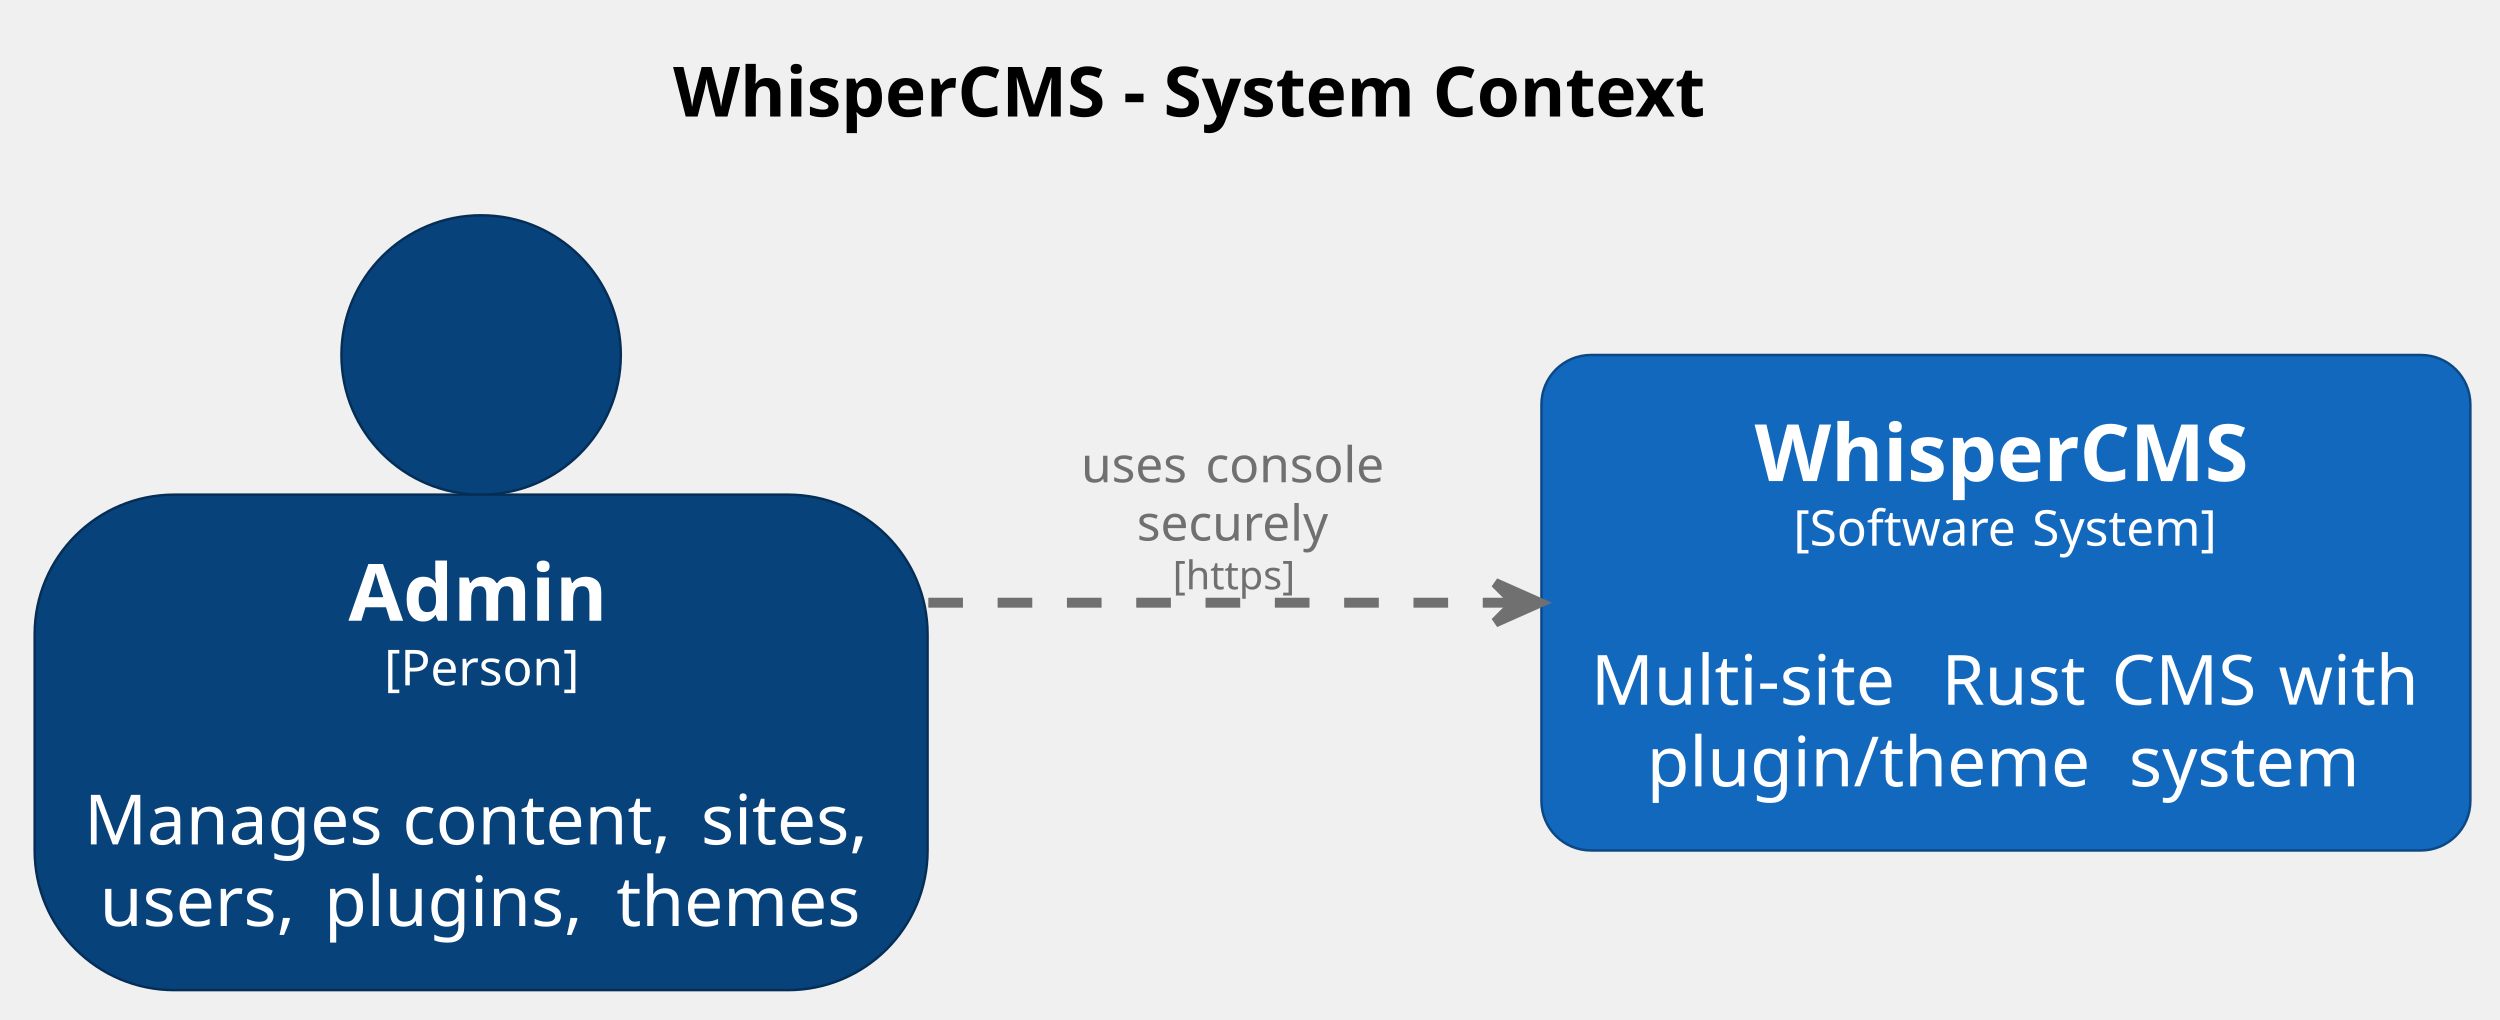
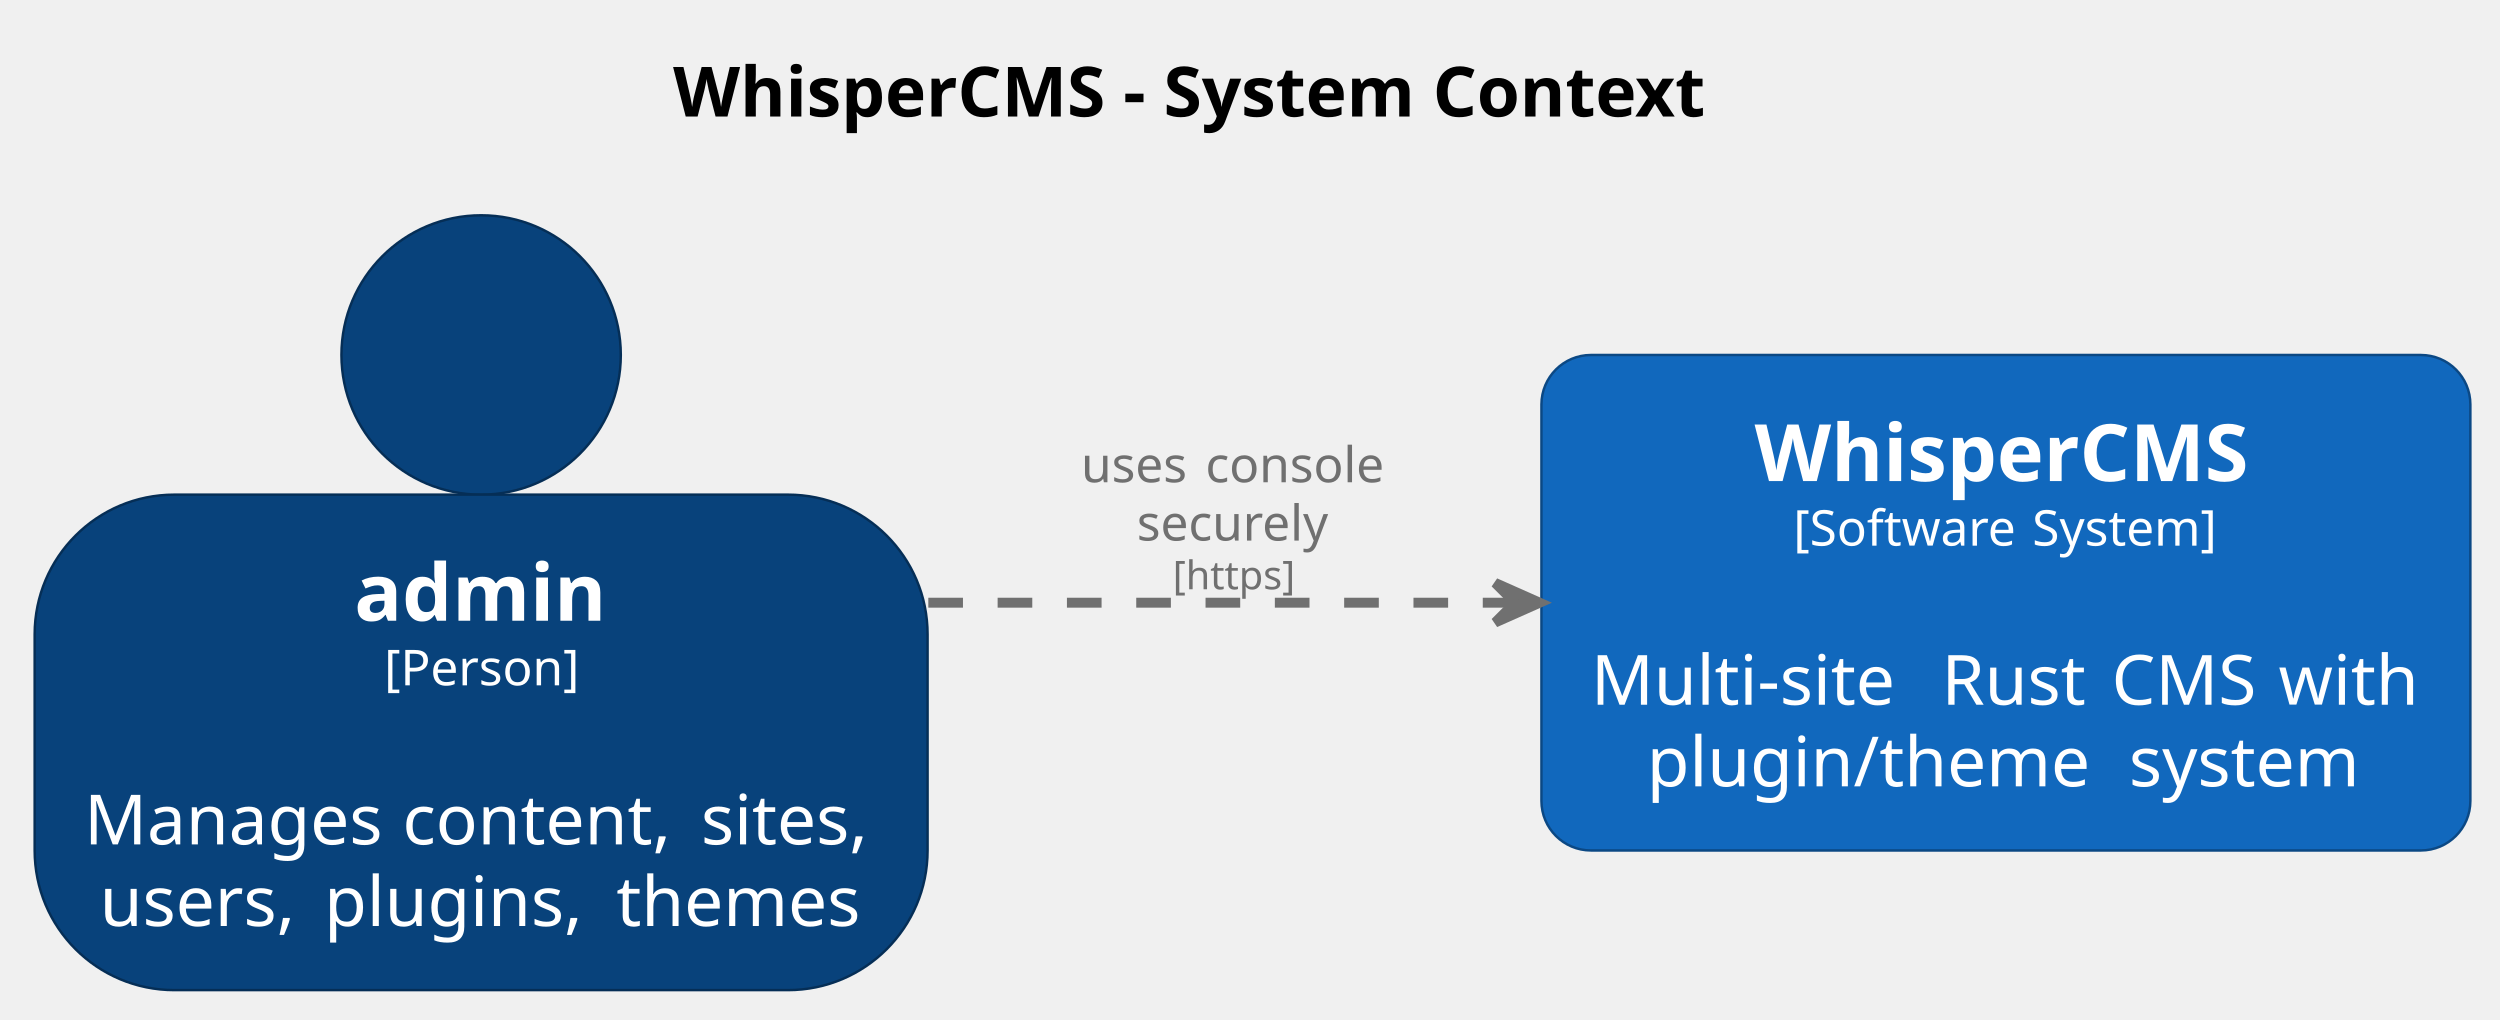
<svg xmlns="http://www.w3.org/2000/svg" contentStyleType="text/css" data-diagram-type="DESCRIPTION" height="206px" preserveAspectRatio="none" style="width:505px;height:206px;background:#FFFFFF;" version="1.1" viewBox="0 0 505 206" width="505px" zoomAndPan="magnify">
  <defs />
  <g>
    <g class="title" data-source-line="2">
      <text fill="#000000" font-family="sans-serif" font-size="14" font-weight="bold" lengthAdjust="spacing" textLength="219.085" x="135.965" y="23.535">WhisperCMS - System Context</text>
    </g>
-     <g class="entity" data-entity="Admin" data-source-line="31" data-uid="ent0002" id="entity_Admin">
+     <g class="entity" data-entity="admin" data-source-line="31" data-uid="ent0002" id="entity_admin">
      <ellipse cx="97.186" cy="71.704" fill="#08427B" rx="28.216" ry="28.216" style="stroke:#052E56;stroke-width:0.5;" />
      <rect fill="#08427B" height="100.086" rx="28.216" ry="28.216" style="stroke:#052E56;stroke-width:0.5;" width="180.371" x="7" y="99.919" />
-       <text fill="#FFFFFF" font-family="sans-serif" font-size="16" font-weight="bold" lengthAdjust="spacing" textLength="53.609" x="70.381" y="125.388">Admin</text>
+       <text fill="#FFFFFF" font-family="sans-serif" font-size="16" font-weight="bold" lengthAdjust="spacing" textLength="51.234" x="71.568" y="125.388">admin</text>
      <text fill="#FFFFFF" font-family="sans-serif" font-size="10" lengthAdjust="spacing" textLength="39.141" x="77.615" y="138.431">[Person]</text>
      <text fill="#FFFFFF" font-family="sans-serif" font-size="14" lengthAdjust="spacing" textLength="4.43" x="94.971" y="154.076"> </text>
      <text fill="#FFFFFF" font-family="sans-serif" font-size="14" lengthAdjust="spacing" textLength="59.876" x="17" y="170.564">Manages</text>
      <text fill="#FFFFFF" font-family="sans-serif" font-size="14" lengthAdjust="spacing" textLength="4.43" x="76.876" y="170.564"> </text>
      <text fill="#FFFFFF" font-family="sans-serif" font-size="14" lengthAdjust="spacing" textLength="55.85" x="81.306" y="170.564">content,</text>
      <text fill="#FFFFFF" font-family="sans-serif" font-size="14" lengthAdjust="spacing" textLength="4.43" x="137.155" y="170.564"> </text>
      <text fill="#FFFFFF" font-family="sans-serif" font-size="14" lengthAdjust="spacing" textLength="35.786" x="141.585" y="170.564">sites,</text>
      <text fill="#FFFFFF" font-family="sans-serif" font-size="14" lengthAdjust="spacing" textLength="40.92" x="20.141" y="187.052">users,</text>
      <text fill="#FFFFFF" font-family="sans-serif" font-size="14" lengthAdjust="spacing" textLength="4.43" x="61.061" y="187.052"> </text>
      <text fill="#FFFFFF" font-family="sans-serif" font-size="14" lengthAdjust="spacing" textLength="54.578" x="65.491" y="187.052">plugins,</text>
      <text fill="#FFFFFF" font-family="sans-serif" font-size="14" lengthAdjust="spacing" textLength="4.43" x="120.069" y="187.052"> </text>
      <text fill="#FFFFFF" font-family="sans-serif" font-size="14" lengthAdjust="spacing" textLength="49.731" x="124.499" y="187.052">themes</text>
    </g>
    <g class="entity" data-entity="WhisperCMS" data-source-line="32" data-uid="ent0003" id="entity_WhisperCMS">
      <rect fill="#1168BD" height="100.086" rx="10" ry="10" style="stroke:#0B4884;stroke-width:0.5;" width="187.644" x="311.37" y="71.708" />
      <text fill="#FFFFFF" font-family="sans-serif" font-size="16" font-weight="bold" lengthAdjust="spacing" textLength="101.531" x="354.427" y="97.177">WhisperCMS</text>
      <text fill="#FFFFFF" font-family="sans-serif" font-size="10" lengthAdjust="spacing" textLength="45.088" x="362.263" y="110.22">[Software</text>
      <text fill="#FFFFFF" font-family="sans-serif" font-size="10" lengthAdjust="spacing" textLength="3.164" x="407.351" y="110.22"> </text>
      <text fill="#FFFFFF" font-family="sans-serif" font-size="10" lengthAdjust="spacing" textLength="37.607" x="410.514" y="110.22">System]</text>
      <text fill="#FFFFFF" font-family="sans-serif" font-size="14" lengthAdjust="spacing" textLength="4.43" x="402.977" y="125.865"> </text>
      <text fill="#FFFFFF" font-family="sans-serif" font-size="14" lengthAdjust="spacing" textLength="66.397" x="321.37" y="142.353">Multi-site</text>
      <text fill="#FFFFFF" font-family="sans-serif" font-size="14" lengthAdjust="spacing" textLength="4.43" x="387.767" y="142.353"> </text>
      <text fill="#FFFFFF" font-family="sans-serif" font-size="14" lengthAdjust="spacing" textLength="29.914" x="392.197" y="142.353">Rust</text>
      <text fill="#FFFFFF" font-family="sans-serif" font-size="14" lengthAdjust="spacing" textLength="4.43" x="422.111" y="142.353"> </text>
      <text fill="#FFFFFF" font-family="sans-serif" font-size="14" lengthAdjust="spacing" textLength="29.285" x="426.541" y="142.353">CMS</text>
      <text fill="#FFFFFF" font-family="sans-serif" font-size="14" lengthAdjust="spacing" textLength="4.43" x="455.826" y="142.353"> </text>
      <text fill="#FFFFFF" font-family="sans-serif" font-size="14" lengthAdjust="spacing" textLength="28.759" x="460.256" y="142.353">with</text>
      <text fill="#FFFFFF" font-family="sans-serif" font-size="14" lengthAdjust="spacing" textLength="92.948" x="332.656" y="158.841">plugin/theme</text>
      <text fill="#FFFFFF" font-family="sans-serif" font-size="14" lengthAdjust="spacing" textLength="4.43" x="425.604" y="158.841"> </text>
      <text fill="#FFFFFF" font-family="sans-serif" font-size="14" lengthAdjust="spacing" textLength="47.694" x="430.034" y="158.841">system</text>
    </g>
-     <g class="link" data-entity-1="Admin" data-entity-2="WhisperCMS" data-source-line="34" data-uid="lnk4" id="link_Admin_WhisperCMS">
-       <path d="M187.52,121.748 C226.33,121.748 265.79,121.748 305.02,121.748" fill="none" id="Admin-to-WhisperCMS" style="stroke:#707070;stroke-width:2;stroke-dasharray:7,7;" />
+     <g class="link" data-entity-1="admin" data-entity-2="WhisperCMS" data-source-line="34" data-uid="lnk4" id="link_admin_WhisperCMS">
+       <path d="M187.52,121.748 C226.33,121.748 265.79,121.748 305.02,121.748" fill="none" id="admin-to-WhisperCMS" style="stroke:#707070;stroke-width:2;stroke-dasharray:7,7;" />
      <polygon fill="#707070" points="311.02,121.748,302.02,117.748,306.02,121.748,302.02,125.748,311.02,121.748" style="stroke:#707070;stroke-width:2;" />
      <text fill="#707070" font-family="sans-serif" font-size="10" lengthAdjust="spacing" textLength="21.973" x="218.37" y="97.416">uses</text>
      <text fill="#707070" font-family="sans-serif" font-size="10" lengthAdjust="spacing" textLength="3.164" x="240.343" y="97.416"> </text>
      <text fill="#707070" font-family="sans-serif" font-size="10" lengthAdjust="spacing" textLength="37.173" x="243.507" y="97.416">console</text>
      <text fill="#707070" font-family="sans-serif" font-size="10" lengthAdjust="spacing" textLength="39.775" x="229.637" y="109.194">securely</text>
      <text fill="#707070" font-family="sans-serif" font-size="8" lengthAdjust="spacing" textLength="25.266" x="236.892" y="119.037">[https]</text>
    </g>
  </g>
</svg>
